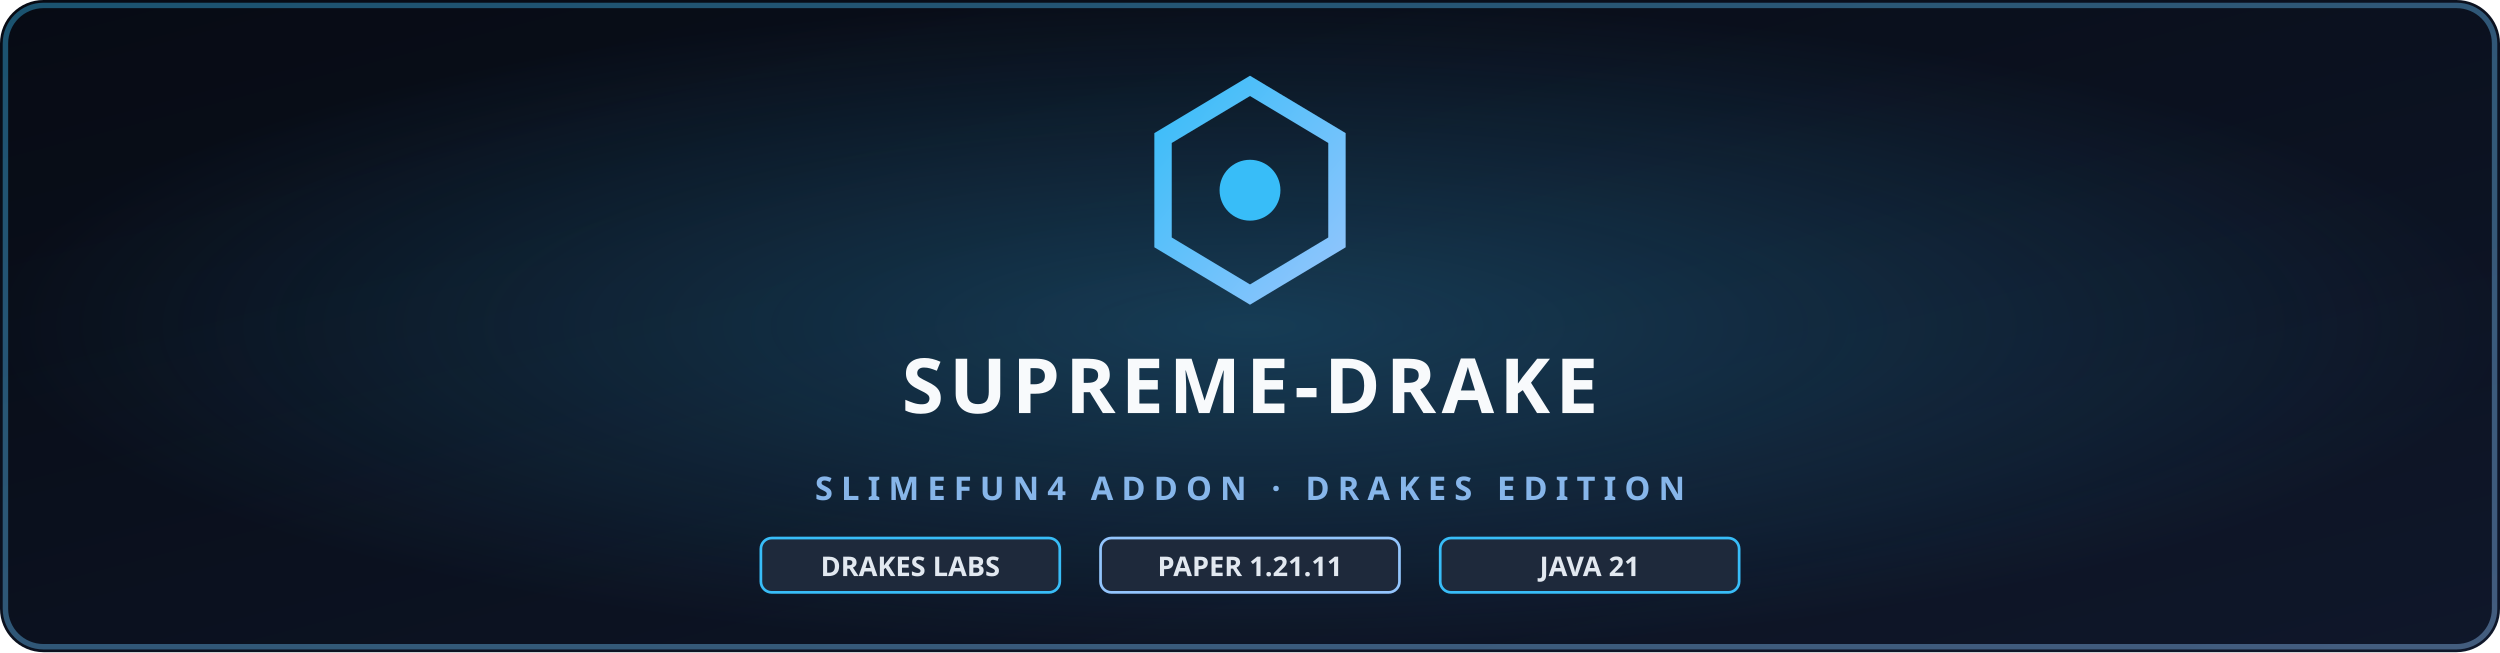
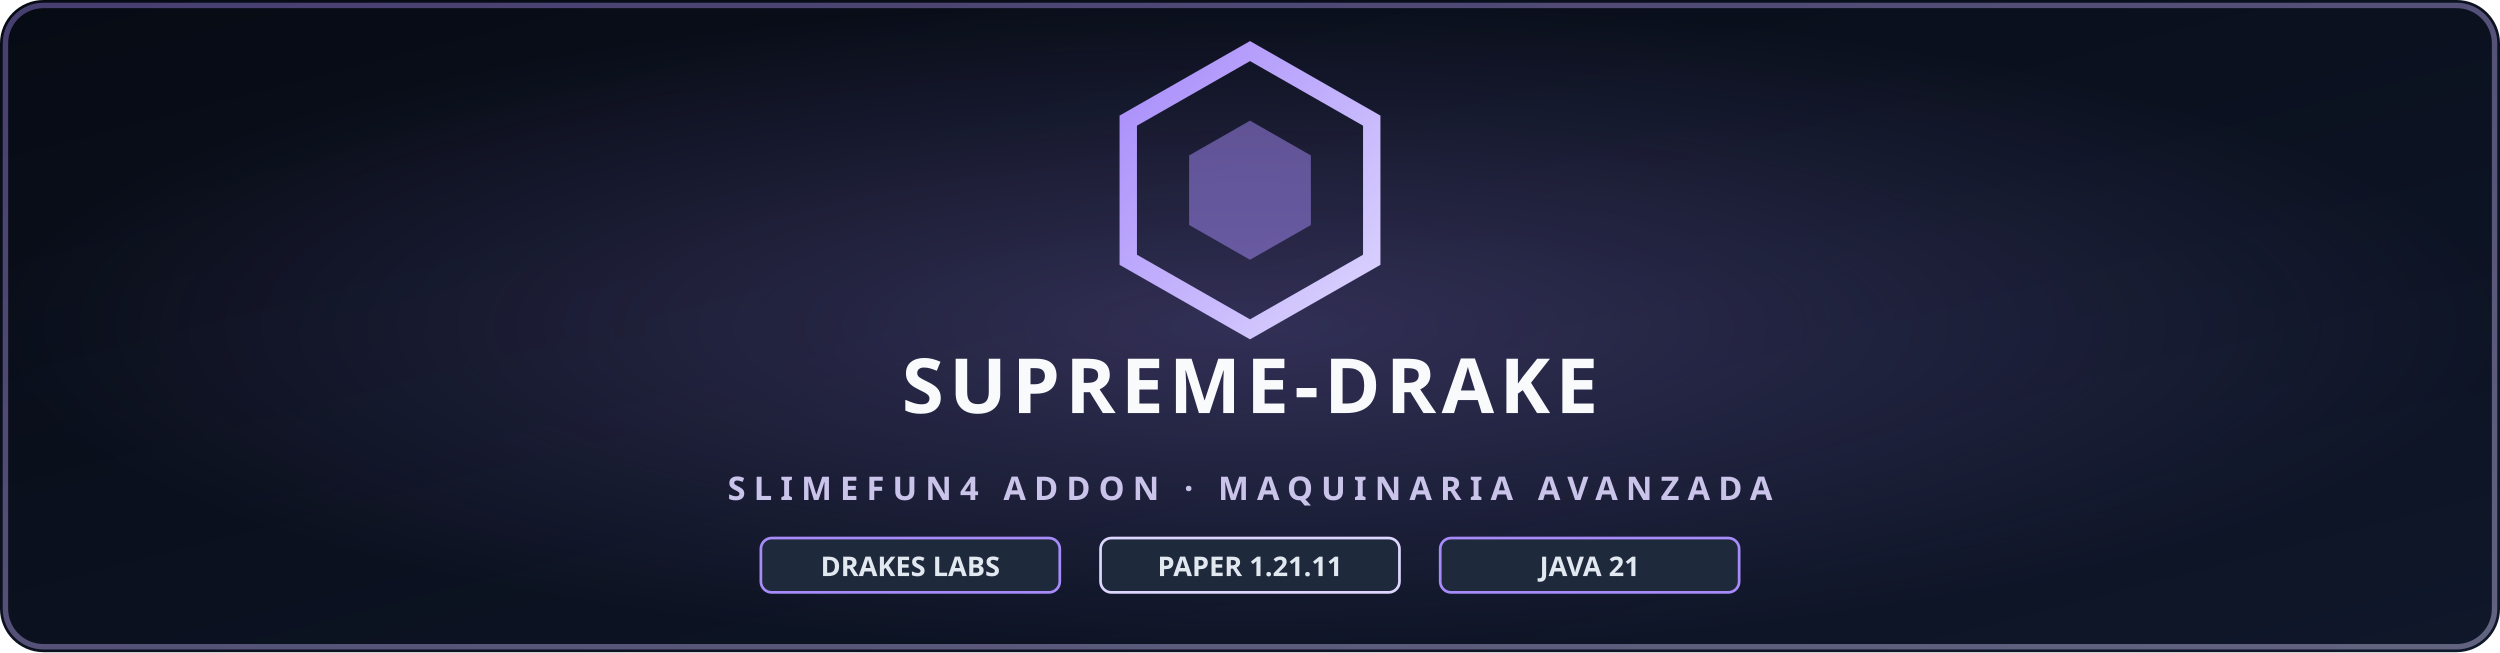
<svg xmlns="http://www.w3.org/2000/svg" viewBox="0 0 920 240" width="920" height="240" role="img" aria-label="Supreme-Drake Banner">
  <defs>
    <linearGradient id="bFondo" x1="0" y1="0" x2="1" y2="1">
      <stop offset="0%" stop-color="#070B14" />
      <stop offset="100%" stop-color="#0F172A" />
    </linearGradient>
    <linearGradient id="acG" x1="0" y1="0" x2="1" y2="1">
-       <stop offset="0%" stop-color="#38BDF8" />
-       <stop offset="100%" stop-color="#93C5FD" />
+       <stop offset="0%" stop-color="#A78BFA" />
+       <stop offset="100%" stop-color="#DDD6FE" />
    </linearGradient>
    <radialGradient id="bHalo" cx="50%" cy="50%" r="50%">
-       <stop offset="0%" stop-color="#38BDF8" stop-opacity="0.25" />
-       <stop offset="100%" stop-color="#38BDF8" stop-opacity="0" />
+       <stop offset="0%" stop-color="#A78BFA" stop-opacity="0.25" />
+       <stop offset="100%" stop-color="#A78BFA" stop-opacity="0" />
    </radialGradient>
  </defs>
  <rect width="920" height="240" rx="16" fill="url(#bFondo)" />
  <rect width="920" height="240" rx="16" fill="url(#bHalo)" />
  <rect x="2" y="2" width="916" height="236" rx="14" fill="none" stroke="url(#acG)" stroke-width="2" opacity="0.4" />
  <g transform="translate(460,70) scale(1.6)">
-     <polygon points="0,-24 20,-12 20,12 0,24 -20,12 -20,-12" fill="none" stroke="url(#acG)" stroke-width="4" />
-     <circle cx="0" cy="0" r="7" fill="#38BDF8" />
+     <path d="M0,-32 L28,-16 L28,16 L0,32 L-28,16 L-28,-16 Z" fill="none" stroke="url(#acG)" stroke-width="4" />
+     <path d="M0,-16 L14,-8 L14,8 L0,16 L-14,8 L-14,-8 Z" fill="#A78BFA" opacity="0.5" />
  </g>
  <text x="460" y="152" text-anchor="middle" font-family="'Segoe UI', system-ui, -apple-system, sans-serif" font-weight="900" font-size="28" fill="#F8FAFC" letter-spacing="2">
    SUPREME-DRAKE
  </text>
-   <text x="460" y="184" text-anchor="middle" font-family="'Segoe UI', system-ui, -apple-system, sans-serif" font-weight="700" font-size="12" fill="#93C5FD" letter-spacing="3" opacity="0.9">
-     SLIMEFUN4 ADDON · DRAKES EDITION
+   <text x="460" y="184" text-anchor="middle" font-family="'Segoe UI', system-ui, -apple-system, sans-serif" font-weight="700" font-size="12" fill="#DDD6FE" letter-spacing="3" opacity="0.9">
+     SLIMEFUN4 ADDON · MAQUINARIA AVANZADA
  </text>
  <g transform="translate(460, 210)">
-     <rect x="-180" y="-12" width="110" height="20" rx="4" fill="#1E293B" stroke="#38BDF8" stroke-width="1" />
+     <rect x="-180" y="-12" width="110" height="20" rx="4" fill="#1E293B" stroke="#A78BFA" stroke-width="1" />
    <text x="-125" y="2" text-anchor="middle" font-family="sans-serif" font-size="10" font-weight="700" fill="#E2E8F0">DRAKES LABS</text>
-     <rect x="-55" y="-12" width="110" height="20" rx="4" fill="#1E293B" stroke="#93C5FD" stroke-width="1" />
+     <rect x="-55" y="-12" width="110" height="20" rx="4" fill="#1E293B" stroke="#DDD6FE" stroke-width="1" />
    <text x="0" y="2" text-anchor="middle" font-family="sans-serif" font-size="10" font-weight="700" fill="#E2E8F0">PAPER 1.21.11</text>
-     <rect x="70" y="-12" width="110" height="20" rx="4" fill="#1E293B" stroke="#38BDF8" stroke-width="1" />
+     <rect x="70" y="-12" width="110" height="20" rx="4" fill="#1E293B" stroke="#A78BFA" stroke-width="1" />
    <text x="125" y="2" text-anchor="middle" font-family="sans-serif" font-size="10" font-weight="700" fill="#E2E8F0">JAVA 21</text>
  </g>
</svg>
